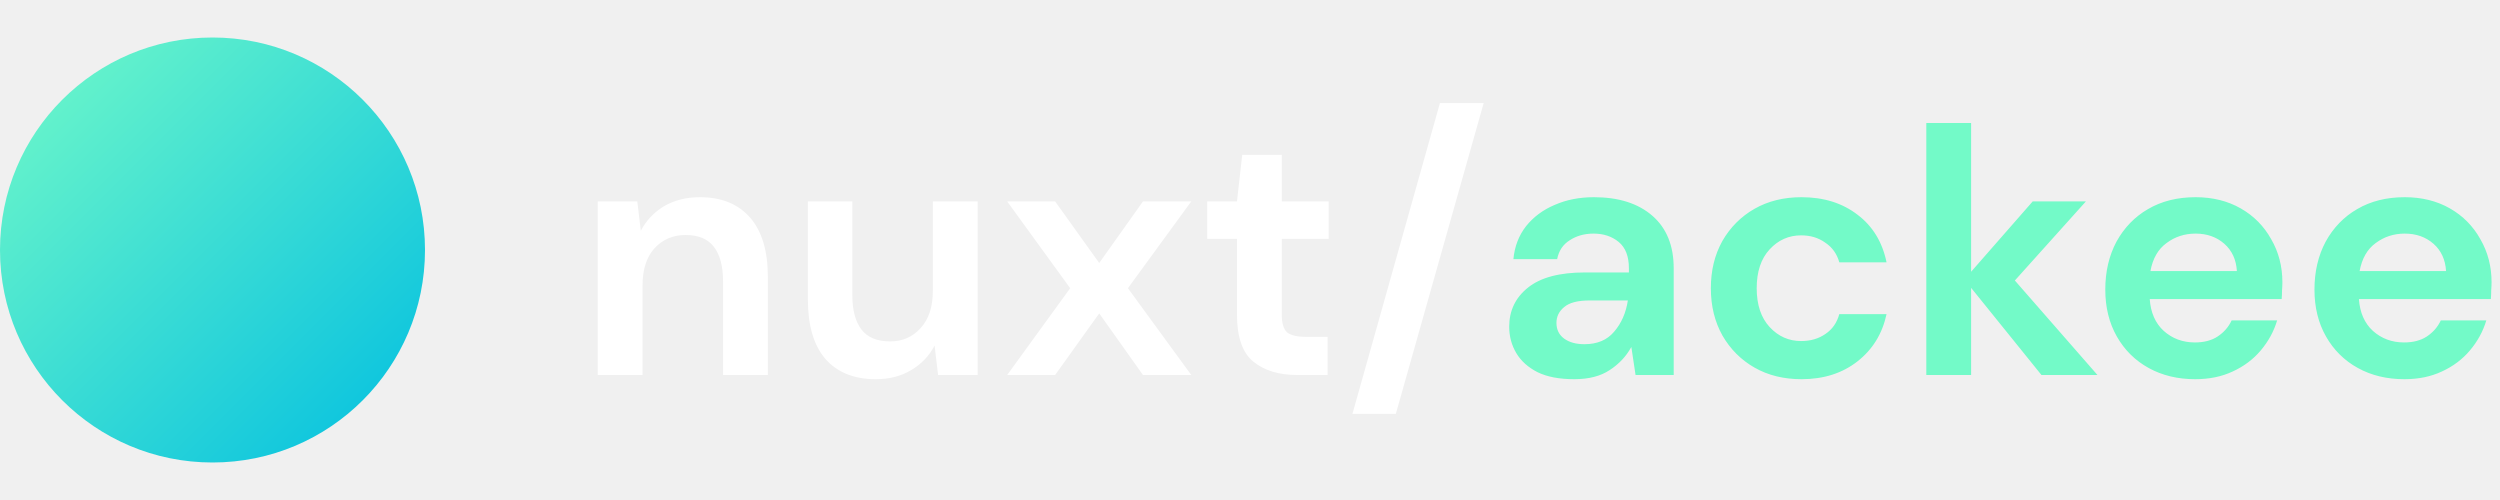
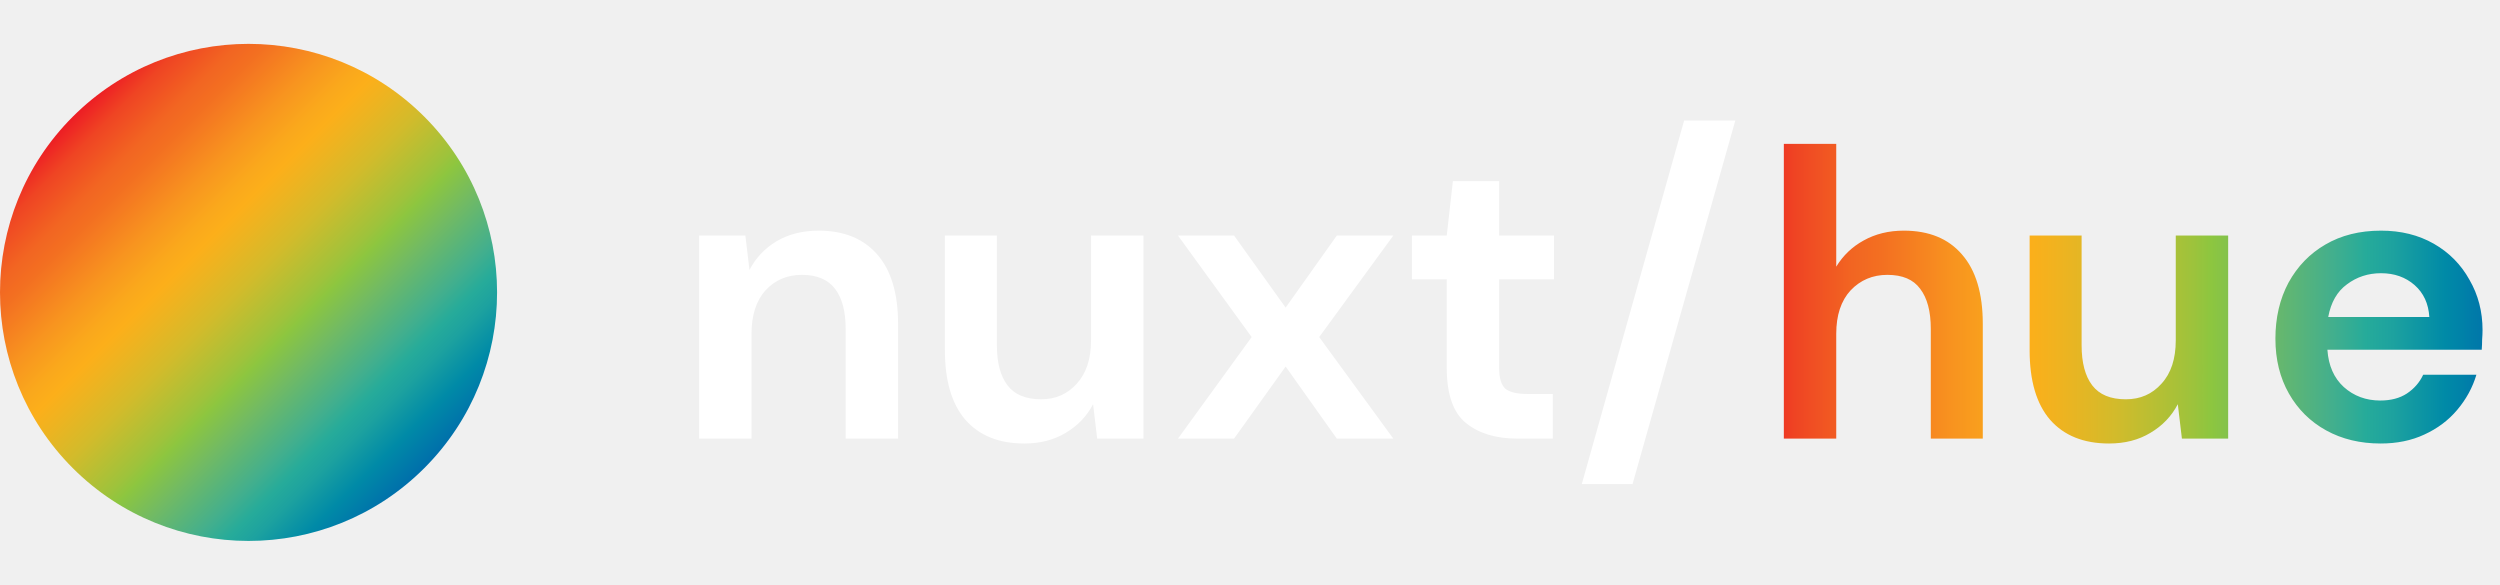
- <svg xmlns="http://www.w3.org/2000/svg" width="200" height="40" viewBox="0 0 200 40" fill="none">
-   <g clip-path="url(#clip0)">
-     <path d="M47.82 30V16.112H50.984L51.264 18.464C51.693 17.643 52.309 16.989 53.112 16.504C53.933 16.019 54.895 15.776 55.996 15.776C57.713 15.776 59.048 16.317 60 17.4C60.952 18.483 61.428 20.069 61.428 22.16V30H57.844V22.496C57.844 21.301 57.601 20.387 57.116 19.752C56.631 19.117 55.875 18.8 54.848 18.8C53.84 18.8 53.009 19.155 52.356 19.864C51.721 20.573 51.404 21.563 51.404 22.832V30H47.82ZM70.063 30.336C68.327 30.336 66.983 29.795 66.031 28.712C65.098 27.629 64.631 26.043 64.631 23.952V16.112H68.187V23.616C68.187 24.811 68.43 25.725 68.915 26.36C69.4 26.995 70.166 27.312 71.211 27.312C72.201 27.312 73.013 26.957 73.647 26.248C74.3 25.539 74.627 24.549 74.627 23.28V16.112H78.211V30H75.047L74.767 27.648C74.338 28.469 73.713 29.123 72.891 29.608C72.088 30.093 71.146 30.336 70.063 30.336ZM80.574 30L85.614 23.056L80.574 16.112H84.41L87.938 21.04L91.438 16.112H95.302L90.234 23.056L95.302 30H91.438L87.938 25.072L84.41 30H80.574ZM103.774 30C102.318 30 101.151 29.645 100.274 28.936C99.396 28.227 98.958 26.967 98.958 25.156V19.108H96.578V16.112H98.958L99.378 12.388H102.542V16.112H106.294V19.108H102.542V25.184C102.542 25.856 102.682 26.323 102.962 26.584C103.26 26.827 103.764 26.948 104.474 26.948H106.21V30H103.774ZM108.195 33.108L115.195 8.244H118.695L111.667 33.108H108.195Z" fill="white" />
-     <path d="M125.944 30.336C124.749 30.336 123.769 30.149 123.004 29.776C122.239 29.384 121.669 28.871 121.296 28.236C120.923 27.601 120.736 26.901 120.736 26.136C120.736 24.848 121.24 23.803 122.248 23C123.256 22.197 124.768 21.796 126.784 21.796H130.312V21.46C130.312 20.508 130.041 19.808 129.5 19.36C128.959 18.912 128.287 18.688 127.484 18.688C126.756 18.688 126.121 18.865 125.58 19.22C125.039 19.556 124.703 20.06 124.572 20.732H121.072C121.165 19.724 121.501 18.847 122.08 18.1C122.677 17.353 123.443 16.784 124.376 16.392C125.309 15.981 126.355 15.776 127.512 15.776C129.491 15.776 131.049 16.271 132.188 17.26C133.327 18.249 133.896 19.649 133.896 21.46V30H130.844L130.508 27.76C130.097 28.507 129.519 29.123 128.772 29.608C128.044 30.093 127.101 30.336 125.944 30.336ZM126.756 27.536C127.783 27.536 128.576 27.2 129.136 26.528C129.715 25.856 130.079 25.025 130.228 24.036H127.176C126.224 24.036 125.543 24.213 125.132 24.568C124.721 24.904 124.516 25.324 124.516 25.828C124.516 26.369 124.721 26.789 125.132 27.088C125.543 27.387 126.084 27.536 126.756 27.536ZM144.12 30.336C142.701 30.336 141.451 30.028 140.368 29.412C139.285 28.796 138.427 27.937 137.792 26.836C137.176 25.735 136.868 24.475 136.868 23.056C136.868 21.637 137.176 20.377 137.792 19.276C138.427 18.175 139.285 17.316 140.368 16.7C141.451 16.084 142.701 15.776 144.12 15.776C145.893 15.776 147.387 16.243 148.6 17.176C149.813 18.091 150.588 19.36 150.924 20.984H147.144C146.957 20.312 146.584 19.789 146.024 19.416C145.483 19.024 144.839 18.828 144.092 18.828C143.103 18.828 142.263 19.201 141.572 19.948C140.881 20.695 140.536 21.731 140.536 23.056C140.536 24.381 140.881 25.417 141.572 26.164C142.263 26.911 143.103 27.284 144.092 27.284C144.839 27.284 145.483 27.097 146.024 26.724C146.584 26.351 146.957 25.819 147.144 25.128H150.924C150.588 26.696 149.813 27.956 148.6 28.908C147.387 29.86 145.893 30.336 144.12 30.336ZM154.105 30V9.84H157.689V21.74L162.617 16.112H166.873L161.189 22.44L167.797 30H163.317L157.689 23.028V30H154.105ZM175.619 30.336C174.219 30.336 172.977 30.037 171.895 29.44C170.812 28.843 169.963 28.003 169.347 26.92C168.731 25.837 168.423 24.587 168.423 23.168C168.423 21.731 168.721 20.452 169.319 19.332C169.935 18.212 170.775 17.344 171.839 16.728C172.921 16.093 174.191 15.776 175.647 15.776C177.009 15.776 178.213 16.075 179.259 16.672C180.304 17.269 181.116 18.091 181.695 19.136C182.292 20.163 182.591 21.311 182.591 22.58C182.591 22.785 182.581 23 182.563 23.224C182.563 23.448 182.553 23.681 182.535 23.924H171.979C172.053 25.007 172.427 25.856 173.099 26.472C173.789 27.088 174.62 27.396 175.591 27.396C176.319 27.396 176.925 27.237 177.411 26.92C177.915 26.584 178.288 26.155 178.531 25.632H182.171C181.909 26.509 181.471 27.312 180.855 28.04C180.257 28.749 179.511 29.309 178.615 29.72C177.737 30.131 176.739 30.336 175.619 30.336ZM175.647 18.688C174.769 18.688 173.995 18.94 173.323 19.444C172.651 19.929 172.221 20.676 172.035 21.684H178.951C178.895 20.769 178.559 20.041 177.943 19.5C177.327 18.959 176.561 18.688 175.647 18.688ZM192.353 30.336C190.953 30.336 189.712 30.037 188.629 29.44C187.546 28.843 186.697 28.003 186.081 26.92C185.465 25.837 185.157 24.587 185.157 23.168C185.157 21.731 185.456 20.452 186.053 19.332C186.669 18.212 187.509 17.344 188.573 16.728C189.656 16.093 190.925 15.776 192.381 15.776C193.744 15.776 194.948 16.075 195.993 16.672C197.038 17.269 197.85 18.091 198.429 19.136C199.026 20.163 199.325 21.311 199.325 22.58C199.325 22.785 199.316 23 199.297 23.224C199.297 23.448 199.288 23.681 199.269 23.924H188.713C188.788 25.007 189.161 25.856 189.833 26.472C190.524 27.088 191.354 27.396 192.325 27.396C193.053 27.396 193.66 27.237 194.145 26.92C194.649 26.584 195.022 26.155 195.265 25.632H198.905C198.644 26.509 198.205 27.312 197.589 28.04C196.992 28.749 196.245 29.309 195.349 29.72C194.472 30.131 193.473 30.336 192.353 30.336ZM192.381 18.688C191.504 18.688 190.729 18.94 190.057 19.444C189.385 19.929 188.956 20.676 188.769 21.684H195.685C195.629 20.769 195.293 20.041 194.677 19.5C194.061 18.959 193.296 18.688 192.381 18.688Z" fill="#73FAC8" />
-     <circle cx="17" cy="20" r="17" fill="url(#paint0_linear)" />
-   </g>
+ <svg xmlns="http://www.w3.org/2000/svg" width="171" height="40" viewBox="0 0 171 40" fill="none">
+   <path d="M47.82 30V16.112H50.984L51.264 18.464C51.693 17.643 52.309 16.989 53.112 16.504C53.933 16.019 54.895 15.776 55.996 15.776C57.713 15.776 59.048 16.317 60 17.4C60.952 18.483 61.428 20.069 61.428 22.16V30H57.844V22.496C57.844 21.301 57.601 20.387 57.116 19.752C56.631 19.117 55.875 18.8 54.848 18.8C53.84 18.8 53.009 19.155 52.356 19.864C51.721 20.573 51.404 21.563 51.404 22.832V30H47.82ZM70.063 30.336C68.327 30.336 66.983 29.795 66.031 28.712C65.098 27.629 64.631 26.043 64.631 23.952V16.112H68.187V23.616C68.187 24.811 68.43 25.725 68.915 26.36C69.4 26.995 70.166 27.312 71.211 27.312C72.201 27.312 73.013 26.957 73.647 26.248C74.3 25.539 74.627 24.549 74.627 23.28V16.112H78.211V30H75.047L74.767 27.648C74.338 28.469 73.713 29.123 72.891 29.608C72.088 30.093 71.146 30.336 70.063 30.336ZM80.574 30L85.614 23.056L80.574 16.112H84.41L87.938 21.04L91.438 16.112H95.302L90.234 23.056L95.302 30H91.438L87.938 25.072L84.41 30H80.574ZM103.774 30C102.318 30 101.151 29.645 100.274 28.936C99.396 28.227 98.958 26.967 98.958 25.156V19.108H96.578V16.112H98.958L99.378 12.388H102.542V16.112H106.294V19.108H102.542V25.184C102.542 25.856 102.682 26.323 102.962 26.584C103.26 26.827 103.764 26.948 104.474 26.948H106.21V30H103.774ZM108.195 33.108L115.195 8.244H118.695L111.667 33.108H108.195Z" fill="white" />
+   <ellipse cx="17" cy="20" rx="17" ry="17" transform="rotate(45 17 20)" fill="url(#paint0_linear)" />
+   <path d="M122.015 30V9.84H125.599V18.24C126.066 17.475 126.691 16.877 127.475 16.448C128.278 16 129.193 15.776 130.219 15.776C131.937 15.776 133.262 16.317 134.195 17.4C135.147 18.483 135.623 20.069 135.623 22.16V30H132.067V22.496C132.067 21.301 131.825 20.387 131.339 19.752C130.873 19.117 130.126 18.8 129.099 18.8C128.091 18.8 127.251 19.155 126.579 19.864C125.926 20.573 125.599 21.563 125.599 22.832V30H122.015ZM144.258 30.336C142.522 30.336 141.178 29.795 140.226 28.712C139.293 27.629 138.826 26.043 138.826 23.952V16.112H142.382V23.616C142.382 24.811 142.625 25.725 143.11 26.36C143.596 26.995 144.361 27.312 145.406 27.312C146.396 27.312 147.208 26.957 147.842 26.248C148.496 25.539 148.822 24.549 148.822 23.28V16.112H152.406V30H149.242L148.962 27.648C148.533 28.469 147.908 29.123 147.086 29.608C146.284 30.093 145.341 30.336 144.258 30.336ZM162.834 30.336C161.434 30.336 160.192 30.037 159.11 29.44C158.027 28.843 157.178 28.003 156.562 26.92C155.946 25.837 155.638 24.587 155.638 23.168C155.638 21.731 155.936 20.452 156.534 19.332C157.15 18.212 157.99 17.344 159.054 16.728C160.136 16.093 161.406 15.776 162.862 15.776C164.224 15.776 165.428 16.075 166.474 16.672C167.519 17.269 168.331 18.091 168.91 19.136C169.507 20.163 169.806 21.311 169.806 22.58C169.806 22.785 169.796 23 169.778 23.224C169.778 23.448 169.768 23.681 169.75 23.924H159.194C159.268 25.007 159.642 25.856 160.314 26.472C161.004 27.088 161.835 27.396 162.806 27.396C163.534 27.396 164.14 27.237 164.626 26.92C165.13 26.584 165.503 26.155 165.746 25.632H169.386C169.124 26.509 168.686 27.312 168.07 28.04C167.472 28.749 166.726 29.309 165.83 29.72C164.952 30.131 163.954 30.336 162.834 30.336ZM162.862 18.688C161.984 18.688 161.21 18.94 160.538 19.444C159.866 19.929 159.436 20.676 159.25 21.684H166.166C166.11 20.769 165.774 20.041 165.158 19.5C164.542 18.959 163.776 18.688 162.862 18.688Z" fill="url(#paint1_linear)" />
  <defs>
-     <linearGradient id="paint0_linear" x1="0" y1="3" x2="34" y2="37" gradientUnits="userSpaceOnUse">
-       <stop stop-color="#73FAC8" />
-       <stop offset="1" stop-color="#00BEE1" />
+     <linearGradient id="paint0_linear" x1="9.53674e-06" y1="20" x2="34" y2="20" gradientUnits="userSpaceOnUse">
+       <stop stop-color="#ED1C24" />
+       <stop offset="0.054" stop-color="#EF4423" />
+       <stop offset="0.131" stop-color="#F26522" />
+       <stop offset="0.173" stop-color="#F37021" />
+       <stop offset="0.186" stop-color="#F47521" />
+       <stop offset="0.268" stop-color="#F8941F" />
+       <stop offset="0.332" stop-color="#FAA81C" />
+       <stop offset="0.369" stop-color="#FCAF1A" />
+       <stop offset="0.409" stop-color="#EFB320" />
+       <stop offset="0.485" stop-color="#D2BB2B" />
+       <stop offset="0.59" stop-color="#9CC33C" />
+       <stop offset="0.612" stop-color="#8DC63F" />
+       <stop offset="0.681" stop-color="#71BA64" />
+       <stop offset="0.775" stop-color="#43AF8D" />
+       <stop offset="0.82" stop-color="#26AB9A" />
+       <stop offset="0.856" stop-color="#1DA29F" />
+       <stop offset="0.926" stop-color="#008AA7" />
+       <stop offset="1" stop-color="#006EAB" />
    </linearGradient>
-     <clipPath id="clip0">
-       <rect width="200" height="40" fill="white" />
-     </clipPath>
+     <linearGradient id="paint1_linear" x1="120" y1="20" x2="171" y2="20" gradientUnits="userSpaceOnUse">
+       <stop stop-color="#ED1C24" />
+       <stop offset="0.054" stop-color="#EF4423" />
+       <stop offset="0.131" stop-color="#F26522" />
+       <stop offset="0.173" stop-color="#F37021" />
+       <stop offset="0.186" stop-color="#F47521" />
+       <stop offset="0.268" stop-color="#F8941F" />
+       <stop offset="0.332" stop-color="#FAA81C" />
+       <stop offset="0.369" stop-color="#FCAF1A" />
+       <stop offset="0.409" stop-color="#EFB320" />
+       <stop offset="0.485" stop-color="#D2BB2B" />
+       <stop offset="0.59" stop-color="#9CC33C" />
+       <stop offset="0.612" stop-color="#8DC63F" />
+       <stop offset="0.681" stop-color="#71BA64" />
+       <stop offset="0.775" stop-color="#43AF8D" />
+       <stop offset="0.82" stop-color="#26AB9A" />
+       <stop offset="0.856" stop-color="#1DA29F" />
+       <stop offset="0.926" stop-color="#008AA7" />
+       <stop offset="1" stop-color="#006EAB" />
+     </linearGradient>
  </defs>
</svg>
